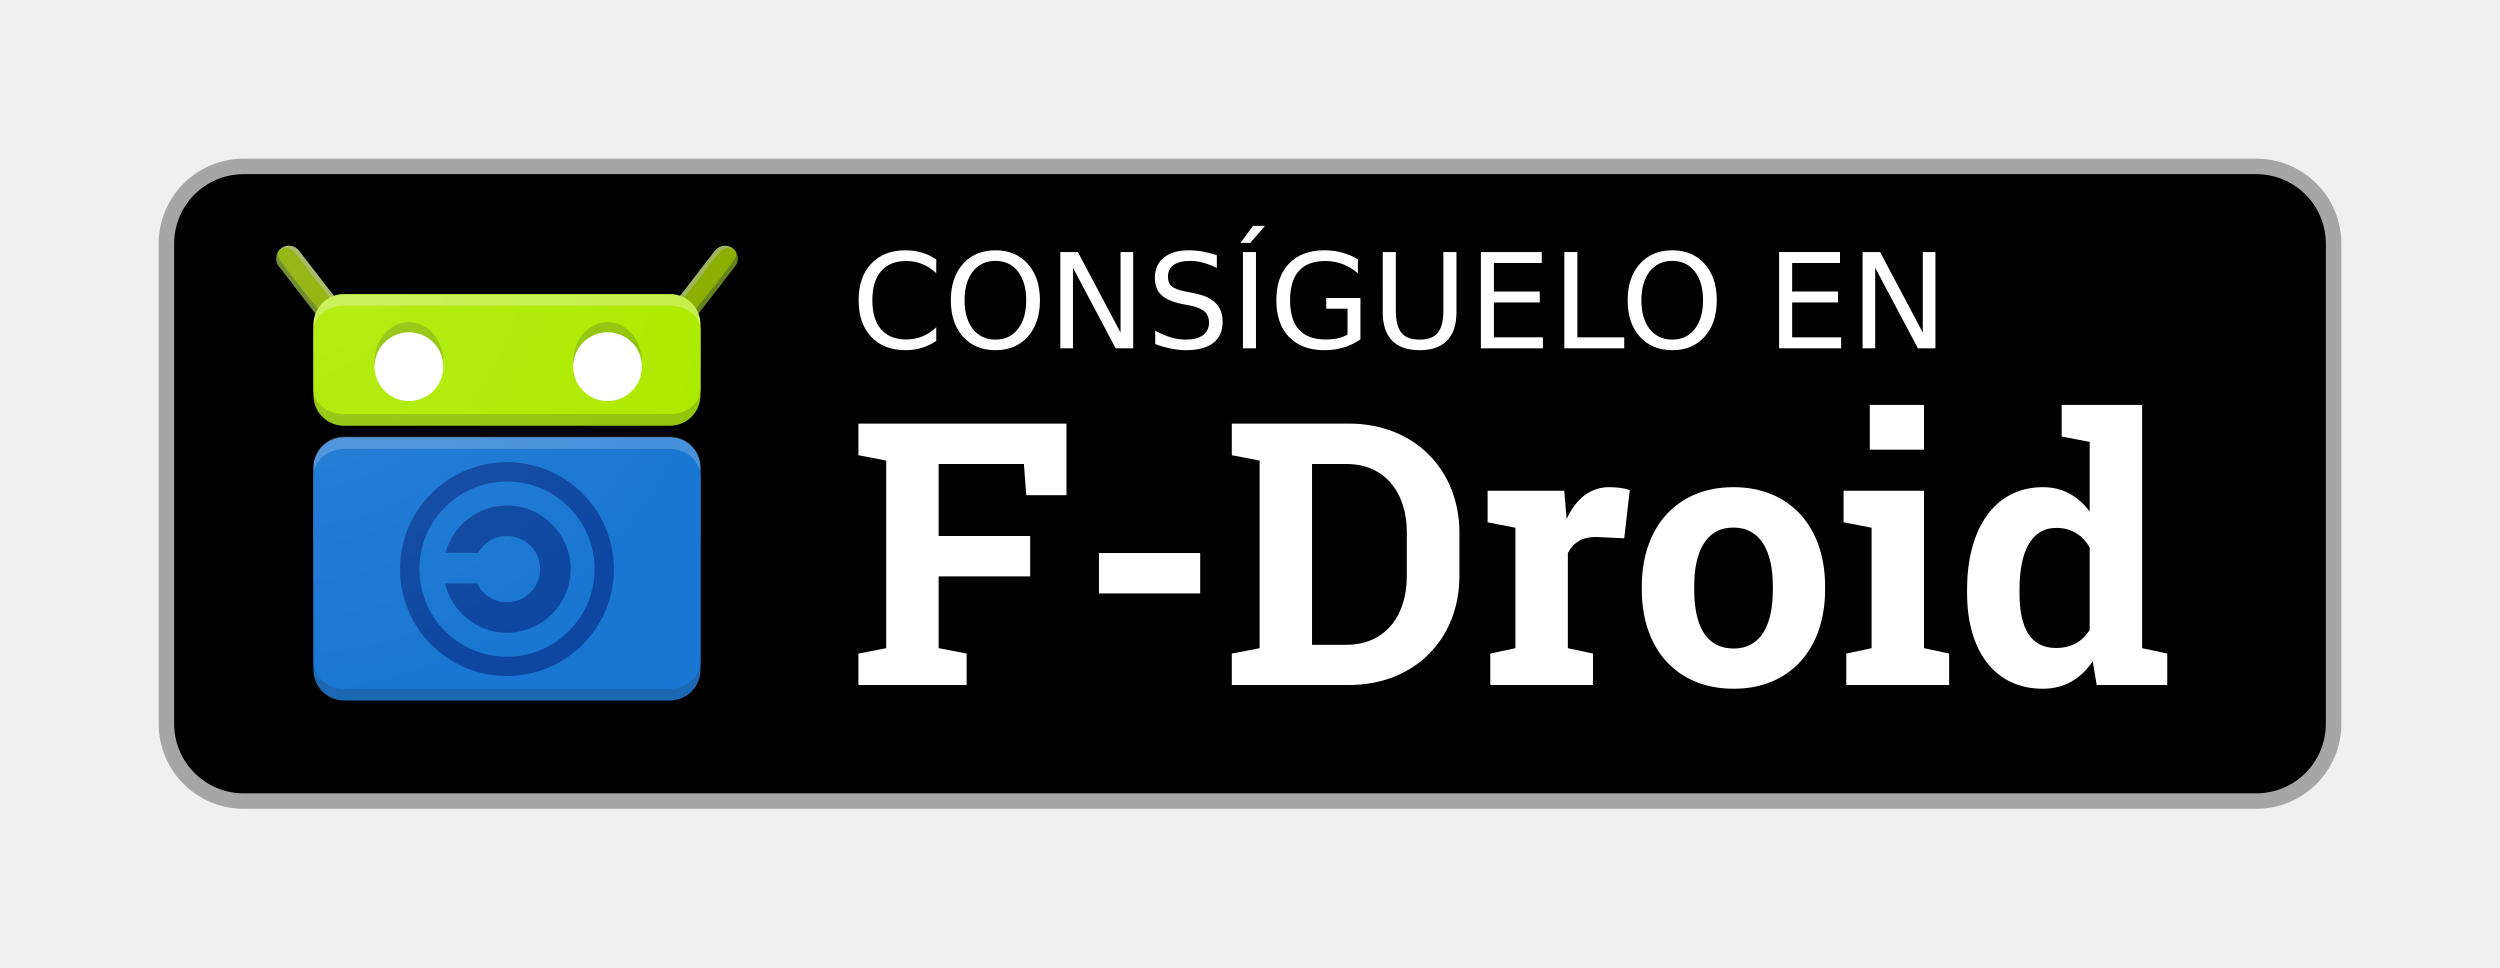
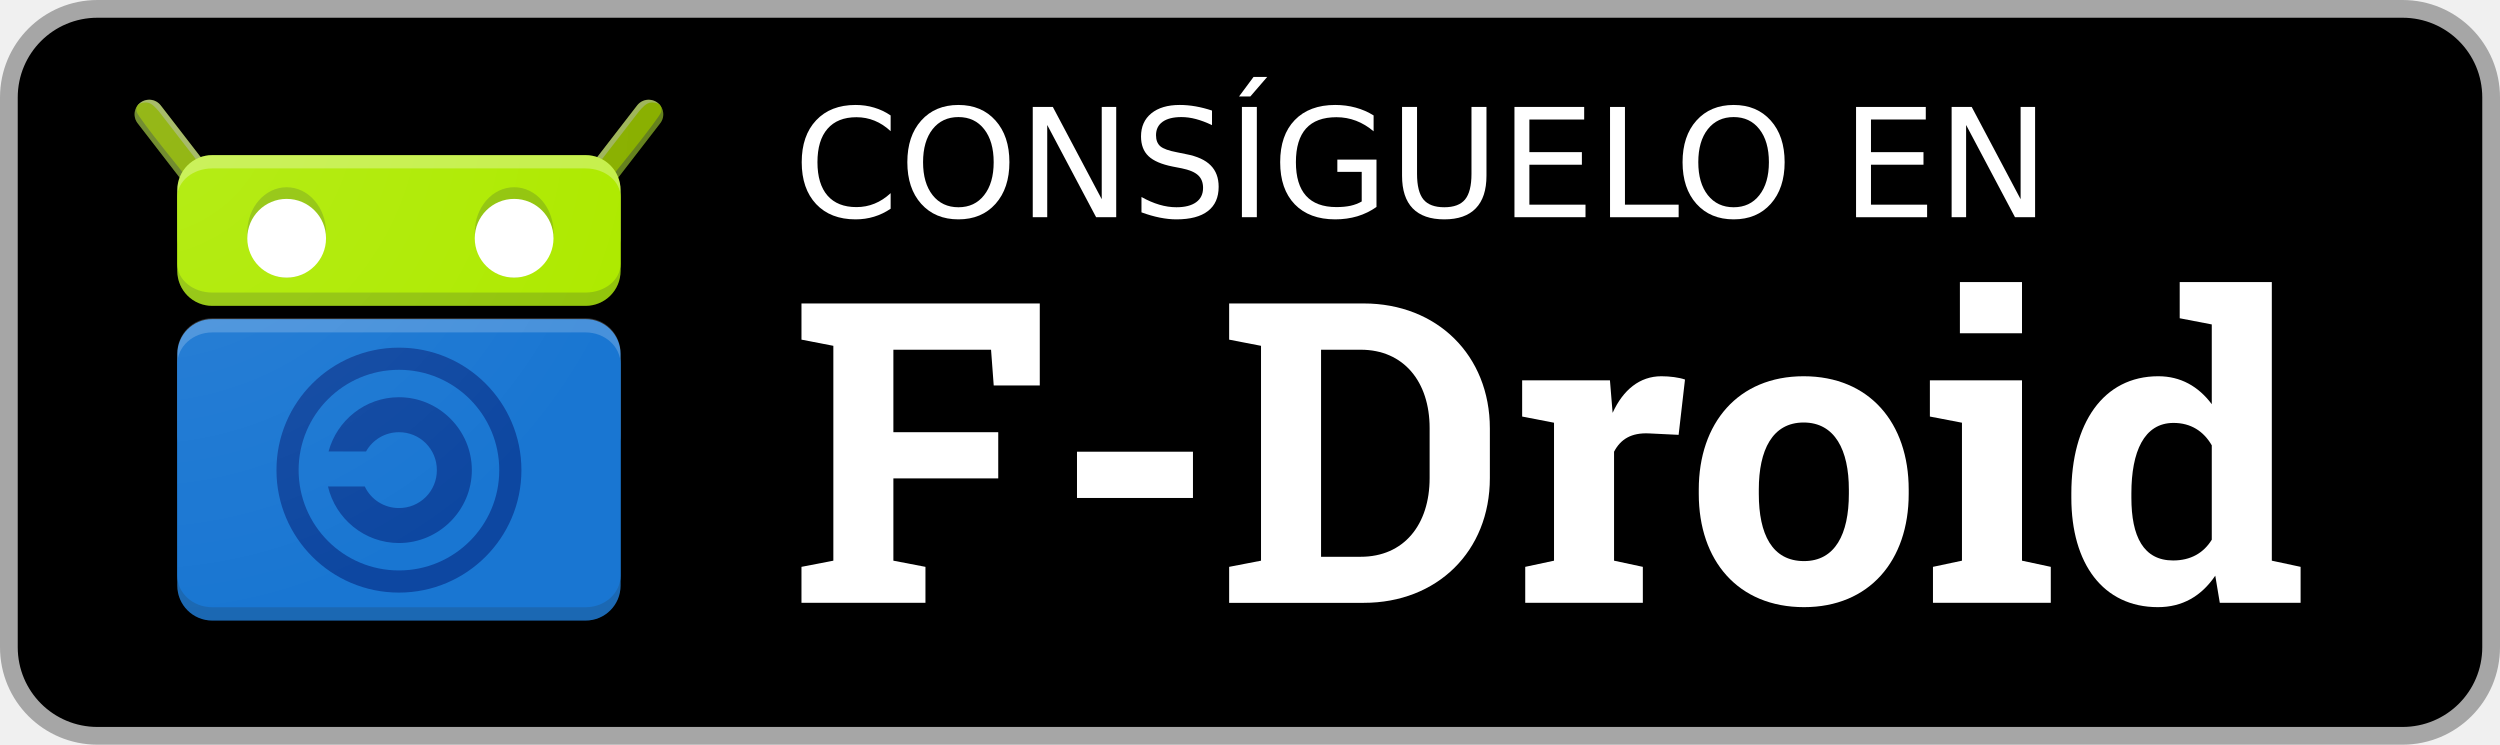
- <svg xmlns="http://www.w3.org/2000/svg" xmlns:xlink="http://www.w3.org/1999/xlink" width="646" height="250" version="1.1" id="svg78">
+ <svg xmlns="http://www.w3.org/2000/svg" xmlns:xlink="http://www.w3.org/1999/xlink" width="564" height="168" viewBox="41 41 564 168" version="1.1" id="svg78">
  <defs id="defs8">
    <radialGradient xlink:href="#a" id="b" cx="113" cy="-12.89" r="59.662" fx="113" fy="-12.89" gradientTransform="matrix(0 1.96105 -1.97781 0 254.507 78.763)" gradientUnits="userSpaceOnUse" />
    <linearGradient id="a">
      <stop offset="0" style="stop-color:#fff;stop-opacity:.098" id="stop3" />
      <stop offset="1" style="stop-color:#fff;stop-opacity:0" id="stop5" />
    </linearGradient>
  </defs>
  <g transform="translate(-289,-312.362)" id="g76">
    <path id="rect10" style="display:inline;overflow:visible;stroke:#a6a6a6;stroke-width:4;marker:none" d="m 352,355.362 h 520 c 11.08,0 20,8.92 20,20 v 124 c 0,11.08 -8.92,20 -20,20 H 352 c -11.08,0 -20,-8.92 -20,-20 v -124 c 0,-11.08 8.92,-20 20,-20 z" />
    <g aria-label="CONSÍGUELO EN" id="text14" style="font-size:12.395px;line-height:100%;font-family:'DejaVu Sans';-inkscape-font-specification:'DejaVu Sans';letter-spacing:0;word-spacing:0;display:inline;overflow:visible;fill:#ffffff;stroke-width:1px;marker:none">
      <path d="m 530.929,379.406 v 3.549 q -1.7,-1.583 -3.632,-2.366 -1.916,-0.783 -4.082,-0.783 -4.266,0 -6.532,2.616 -2.266,2.599 -2.266,7.532 0,4.915 2.266,7.531 2.266,2.599 6.532,2.599 2.166,0 4.082,-0.783 1.933,-0.783 3.632,-2.366 v 3.516 q -1.766,1.2 -3.749,1.8 -1.966,0.6 -4.166,0.6 -5.649,0 -8.898,-3.449 -3.249,-3.466 -3.249,-9.448 0,-5.999 3.249,-9.448 3.249,-3.466 8.898,-3.466 2.233,0 4.199,0.6 1.983,0.583 3.716,1.766 z" style="font-size:34.125px" id="path83" />
      <path d="m 546.225,379.773 q -3.666,0 -5.832,2.733 -2.149,2.733 -2.149,7.448 0,4.699 2.149,7.432 2.166,2.733 5.832,2.733 3.666,0 5.799,-2.733 2.149,-2.733 2.149,-7.432 0,-4.716 -2.149,-7.448 -2.133,-2.733 -5.799,-2.733 z m 0,-2.733 q 5.232,0 8.365,3.516 3.133,3.499 3.133,9.398 0,5.882 -3.133,9.398 -3.133,3.499 -8.365,3.499 -5.249,0 -8.398,-3.499 -3.133,-3.499 -3.133,-9.398 0,-5.899 3.133,-9.398 3.149,-3.516 8.398,-3.516 z" style="font-size:34.125px" id="path85" />
      <path d="m 562.988,377.49 h 4.532 l 11.031,20.812 v -20.812 h 3.266 V 402.367 H 577.284 L 566.254,381.555 V 402.367 h -3.266 z" style="font-size:34.125px" id="path87" />
      <path d="m 603.428,378.306 v 3.283 q -1.916,-0.916 -3.616,-1.366 -1.7,-0.45 -3.283,-0.45 -2.749,0 -4.249,1.066 -1.483,1.066 -1.483,3.033 0,1.65 0.983,2.499 1,0.833 3.766,1.35 l 2.033,0.417 q 3.766,0.716 5.549,2.533 1.8,1.8 1.8,4.832 0,3.616 -2.433,5.482 -2.416,1.866 -7.098,1.866 -1.766,0 -3.766,-0.4 -1.983,-0.4 -4.116,-1.183 v -3.466 q 2.05,1.15 4.016,1.733 1.966,0.583 3.866,0.583 2.883,0 4.449,-1.133 1.566,-1.133 1.566,-3.233 0,-1.833 -1.133,-2.866 -1.116,-1.033 -3.682,-1.55 l -2.05,-0.4 q -3.766,-0.75 -5.449,-2.349 -1.683,-1.6 -1.683,-4.449 0,-3.299 2.316,-5.199 2.333,-1.9 6.415,-1.9 1.75,0 3.566,0.317 1.816,0.317 3.716,0.95 z" style="font-size:34.125px" id="path89" />
      <path d="m 610.176,377.49 h 3.366 V 402.367 h -3.366 z m 2.616,-6.765 h 3.083 l -3.799,4.399 h -2.549 z" style="font-size:34.125px" id="path91" />
      <path d="m 637.203,398.818 v -6.682 h -5.499 v -2.766 h 8.831 v 10.681 q -1.95,1.383 -4.299,2.099 -2.349,0.7 -5.015,0.7 -5.832,0 -9.131,-3.399 -3.283,-3.416 -3.283,-9.498 0,-6.099 3.283,-9.498 3.299,-3.416 9.131,-3.416 2.433,0 4.616,0.6 2.199,0.6 4.049,1.766 v 3.582 q -1.866,-1.583 -3.966,-2.383 -2.099,-0.8 -4.416,-0.8 -4.566,0 -6.865,2.549 -2.283,2.549 -2.283,7.598 0,5.032 2.283,7.581 2.299,2.549 6.865,2.549 1.783,0 3.183,-0.3 1.4,-0.317 2.516,-0.966 z" style="font-size:34.125px" id="path93" />
      <path d="m 646.301,377.49 h 3.383 v 15.113 q 0,3.999 1.45,5.765 1.45,1.75 4.699,1.75 3.233,0 4.682,-1.75 1.45,-1.766 1.45,-5.765 v -15.113 h 3.383 v 15.53 q 0,4.865 -2.416,7.348 -2.399,2.483 -7.098,2.483 -4.716,0 -7.132,-2.483 -2.399,-2.483 -2.399,-7.348 z" style="font-size:34.125px" id="path95" />
      <path d="m 671.661,377.49 h 15.729 v 2.833 H 675.027 v 7.365 h 11.847 v 2.833 H 675.027 v 9.014 h 12.664 v 2.833 h -16.029 z" style="font-size:34.125px" id="path97" />
      <path d="m 693.223,377.49 h 3.366 v 22.045 h 12.114 v 2.833 h -15.48 z" style="font-size:34.125px" id="path99" />
      <path d="m 721.116,379.773 q -3.666,0 -5.832,2.733 -2.149,2.733 -2.149,7.448 0,4.699 2.149,7.432 2.166,2.733 5.832,2.733 3.666,0 5.799,-2.733 2.149,-2.733 2.149,-7.432 0,-4.716 -2.149,-7.448 -2.133,-2.733 -5.799,-2.733 z m 0,-2.733 q 5.232,0 8.365,3.516 3.133,3.499 3.133,9.398 0,5.882 -3.133,9.398 -3.133,3.499 -8.365,3.499 -5.249,0 -8.398,-3.499 -3.133,-3.499 -3.133,-9.398 0,-5.899 3.133,-9.398 3.149,-3.516 8.398,-3.516 z" style="font-size:34.125px" id="path101" />
      <path d="m 748.726,377.49 h 15.729 v 2.833 h -12.364 v 7.365 h 11.847 v 2.833 h -11.847 v 9.014 h 12.664 v 2.833 h -16.029 z" style="font-size:34.125px" id="path103" />
      <path d="m 770.287,377.49 h 4.532 l 11.031,20.812 v -20.812 h 3.266 V 402.367 h -4.532 L 773.553,381.555 V 402.367 h -3.266 z" style="font-size:34.125px" id="path105" />
    </g>
    <g aria-label="F-Droid" id="text18" style="font-weight:700;font-size:29.709px;line-height:100%;font-family:Rokkitt;-inkscape-font-specification:'Rokkitt Bold';letter-spacing:0;word-spacing:0;display:inline;overflow:visible;fill:#ffffff;stroke-width:1px;marker:none">
      <path d="m 510.811,481.243 v 8.118 h 27.971 v -8.118 l -7.236,-1.392 v -18.555 h 23.657 v -10.437 h -23.657 v -18.601 h 22.034 l 0.603,8.071 h 10.391 v -18.508 h -53.762 v 8.164 l 7.19,1.392 v 48.474 z" style="font-size:95px;line-height:100%;font-family:'Roboto Slab';-inkscape-font-specification:'Roboto Slab Bold'" id="path108" />
      <path d="m 599.131,465.704 v -10.437 h -26.162 v 10.437 z" style="font-size:95px;line-height:100%;font-family:'Roboto Slab';-inkscape-font-specification:'Roboto Slab Bold'" id="path110" />
      <path d="m 637.678,421.822 h -30.383 v 8.164 l 7.19,1.392 v 48.474 l -7.19,1.392 v 8.118 h 30.383 c 16.514,0 28.435,-11.597 28.435,-28.157 v -11.179 c 0,-16.514 -11.921,-28.203 -28.435,-28.203 z m -9.648,10.437 h 8.953 c 9.695,0 15.54,7.236 15.54,17.673 v 11.272 c 0,10.576 -5.845,17.766 -15.54,17.766 h -8.953 z" style="font-size:95px;line-height:100%;font-family:'Roboto Slab';-inkscape-font-specification:'Roboto Slab Bold'" id="path112" />
      <path d="m 674.092,481.243 v 8.118 h 26.533 v -8.118 l -6.494,-1.392 v -24.585 c 1.484,-2.83 3.896,-4.314 7.886,-4.128 l 6.68,0.325 1.438,-12.478 c -1.299,-0.464 -3.433,-0.742 -5.334,-0.742 -4.871,0 -8.628,3.062 -10.994,8.257 l -0.093,-1.113 -0.51,-6.216 h -19.807 v 8.164 l 7.19,1.392 v 31.125 z" style="font-size:95px;line-height:100%;font-family:'Roboto Slab';-inkscape-font-specification:'Roboto Slab Bold'" id="path114" />
      <path d="m 713.242,463.802 v 0.974 c 0,15.076 8.86,25.559 23.75,25.559 14.705,0 23.611,-10.483 23.611,-25.559 v -0.974 c 0,-15.029 -8.86,-25.559 -23.704,-25.559 -14.797,0 -23.657,10.576 -23.657,25.559 z m 13.545,0.974 v -0.974 c 0,-8.906 3.062,-15.122 10.112,-15.122 7.051,0 10.205,6.216 10.205,15.122 v 0.974 c 0,9.092 -3.108,15.168 -10.112,15.168 -7.19,0 -10.205,-6.03 -10.205,-15.168 z" style="font-size:95px;line-height:100%;font-family:'Roboto Slab';-inkscape-font-specification:'Roboto Slab Bold'" id="path116" />
      <path d="M 786.162,428.548 V 416.998 H 772.153 V 428.548 Z m -20.085,52.695 v 8.118 h 26.58 v -8.118 l -6.494,-1.392 v -40.681 h -20.781 v 8.164 l 7.236,1.392 v 31.125 z" style="font-size:95px;line-height:100%;font-family:'Roboto Slab';-inkscape-font-specification:'Roboto Slab Bold'" id="path118" />
      <path d="m 829.766,483.238 1.02,6.123 h 18.23 v -8.118 l -6.494,-1.392 v -62.854 h -20.781 v 8.164 l 7.236,1.392 v 17.998 c -3.015,-4.036 -7.051,-6.309 -12.061,-6.309 -12.432,0 -19.622,10.623 -19.622,26.44 v 0.974 c 0,14.844 7.144,24.678 19.529,24.678 5.52,0 9.788,-2.458 12.942,-7.097 z m -18.926,-17.581 v -0.974 c 0,-9.463 2.876,-15.911 9.509,-15.911 3.896,0 6.772,1.855 8.628,5.056 v 21.291 c -1.855,3.015 -4.778,4.685 -8.721,4.685 -6.68,0 -9.416,-5.381 -9.416,-14.148 z" style="font-size:95px;line-height:100%;font-family:'Roboto Slab';-inkscape-font-specification:'Roboto Slab Bold'" id="path120" />
    </g>
    <path d="m 2.589,1006.862 4.25,5.5" style="fill:#8ab000;fill-opacity:1;fill-rule:evenodd;stroke:#769616;stroke-width:2.5;stroke-linecap:round;stroke-linejoin:miter;stroke-miterlimit:4;stroke-dasharray:none;stroke-opacity:1" transform="matrix(-2.63159,0,0,2.63157,483.158,-2270.475)" id="path20" />
    <path d="m 2.611,1005.61 c -0.453,0.011 -0.761,0.188 -0.98,0.448 2.027,2.409 2.368,2.792 5.135,6.221 1.02,1.32 2.082,0.638 1.062,-0.681 l -4.25,-5.5 a 1.24,1.24 0 0 0 -0.967,-0.489" style="color:#000000;font-style:normal;font-variant:normal;font-weight:400;font-stretch:normal;font-size:medium;line-height:normal;font-family:sans-serif;text-indent:0;text-align:start;text-decoration:none;text-decoration-line:none;text-decoration-style:solid;text-decoration-color:#000000;letter-spacing:normal;word-spacing:normal;text-transform:none;writing-mode:lr-tb;direction:ltr;baseline-shift:baseline;text-anchor:start;white-space:normal;clip-rule:nonzero;display:inline;overflow:visible;visibility:visible;opacity:1;isolation:auto;mix-blend-mode:normal;color-interpolation:sRGB;color-interpolation-filters:linearRGB;solid-color:#000000;solid-opacity:1;fill:#ffffff;fill-opacity:0.298;fill-rule:evenodd;stroke:none;stroke-width:2.5;stroke-linecap:round;stroke-linejoin:miter;stroke-miterlimit:4;stroke-dasharray:none;stroke-dashoffset:0;stroke-opacity:1;color-rendering:auto;image-rendering:auto;shape-rendering:auto;text-rendering:auto" transform="matrix(-2.63159,0,0,2.63157,483.158,-2270.475)" id="path22" />
    <path d="m 1.622,1006.07 a 1.25,1.25 0 0 0 -0.022,1.557 l 4.25,5.5 c 1.02,1.319 1.15,-0.613 1.15,-0.613 0,0 -3.735,-4.51 -5.378,-6.443" style="color:#000000;font-style:normal;font-variant:normal;font-weight:400;font-stretch:normal;font-size:medium;line-height:normal;font-family:sans-serif;text-indent:0;text-align:start;text-decoration:none;text-decoration-line:none;text-decoration-style:solid;text-decoration-color:#000000;letter-spacing:normal;word-spacing:normal;text-transform:none;writing-mode:lr-tb;direction:ltr;baseline-shift:baseline;text-anchor:start;white-space:normal;clip-rule:nonzero;display:inline;overflow:visible;visibility:visible;opacity:1;isolation:auto;mix-blend-mode:normal;color-interpolation:sRGB;color-interpolation-filters:linearRGB;solid-color:#000000;solid-opacity:1;fill:#263238;fill-opacity:0.2;fill-rule:evenodd;stroke:none;stroke-width:2.5;stroke-linecap:round;stroke-linejoin:miter;stroke-miterlimit:4;stroke-dasharray:none;stroke-dashoffset:0;stroke-opacity:1;color-rendering:auto;image-rendering:auto;shape-rendering:auto;text-rendering:auto" transform="matrix(-2.63159,0,0,2.63157,483.158,-2270.475)" id="path24" />
    <path d="m 2.338,1005.844 c -0.438,0 -0.96,0.142 -0.824,0.799 0.103,0.501 4.66,6.074 4.66,6.074 1.02,1.32 2.494,0.677 1.474,-0.642 l -4.234,-5.473 c -0.26,-0.29 -0.608,-0.744 -1.076,-0.758" style="color:#000000;font-style:normal;font-variant:normal;font-weight:400;font-stretch:normal;font-size:medium;line-height:normal;font-family:sans-serif;text-indent:0;text-align:start;text-decoration:none;text-decoration-line:none;text-decoration-style:solid;text-decoration-color:#000000;letter-spacing:normal;word-spacing:normal;text-transform:none;writing-mode:lr-tb;direction:ltr;baseline-shift:baseline;text-anchor:start;white-space:normal;clip-rule:nonzero;display:inline;overflow:visible;visibility:visible;opacity:1;isolation:auto;mix-blend-mode:normal;color-interpolation:sRGB;color-interpolation-filters:linearRGB;solid-color:#000000;solid-opacity:1;fill:#8ab000;fill-opacity:1;fill-rule:evenodd;stroke:none;stroke-width:2.5;stroke-linecap:round;stroke-linejoin:miter;stroke-miterlimit:4;stroke-dasharray:none;stroke-dashoffset:0;stroke-opacity:1;color-rendering:auto;image-rendering:auto;shape-rendering:auto;text-rendering:auto" transform="matrix(-2.63159,0,0,2.63157,483.158,-2270.475)" id="path26" />
    <path d="m 2.589,1006.862 4.25,5.5" style="fill:#8ab000;fill-opacity:1;fill-rule:evenodd;stroke:#769616;stroke-width:2.5;stroke-linecap:round;stroke-linejoin:miter;stroke-miterlimit:4;stroke-dasharray:none;stroke-opacity:1" transform="matrix(2.63159,0,0,2.63157,356.842,-2270.475)" id="path28" />
    <path d="m 2.611,1005.61 c -0.453,0.011 -0.761,0.188 -0.98,0.448 2.027,2.409 2.368,2.792 5.135,6.221 1.02,1.32 2.082,0.638 1.062,-0.681 l -4.25,-5.5 a 1.24,1.24 0 0 0 -0.967,-0.489" style="color:#000000;font-style:normal;font-variant:normal;font-weight:400;font-stretch:normal;font-size:medium;line-height:normal;font-family:sans-serif;text-indent:0;text-align:start;text-decoration:none;text-decoration-line:none;text-decoration-style:solid;text-decoration-color:#000000;letter-spacing:normal;word-spacing:normal;text-transform:none;writing-mode:lr-tb;direction:ltr;baseline-shift:baseline;text-anchor:start;white-space:normal;clip-rule:nonzero;display:inline;overflow:visible;visibility:visible;opacity:1;isolation:auto;mix-blend-mode:normal;color-interpolation:sRGB;color-interpolation-filters:linearRGB;solid-color:#000000;solid-opacity:1;fill:#ffffff;fill-opacity:0.298;fill-rule:evenodd;stroke:none;stroke-width:2.5;stroke-linecap:round;stroke-linejoin:miter;stroke-miterlimit:4;stroke-dasharray:none;stroke-dashoffset:0;stroke-opacity:1;color-rendering:auto;image-rendering:auto;shape-rendering:auto;text-rendering:auto" transform="matrix(2.63159,0,0,2.63157,356.842,-2270.475)" id="path30" />
    <path d="m 1.622,1006.07 a 1.25,1.25 0 0 0 -0.022,1.557 l 4.25,5.5 c 1.02,1.319 1.15,-0.613 1.15,-0.613 0,0 -3.735,-4.51 -5.378,-6.443" style="color:#000000;font-style:normal;font-variant:normal;font-weight:400;font-stretch:normal;font-size:medium;line-height:normal;font-family:sans-serif;text-indent:0;text-align:start;text-decoration:none;text-decoration-line:none;text-decoration-style:solid;text-decoration-color:#000000;letter-spacing:normal;word-spacing:normal;text-transform:none;writing-mode:lr-tb;direction:ltr;baseline-shift:baseline;text-anchor:start;white-space:normal;clip-rule:nonzero;display:inline;overflow:visible;visibility:visible;opacity:1;isolation:auto;mix-blend-mode:normal;color-interpolation:sRGB;color-interpolation-filters:linearRGB;solid-color:#000000;solid-opacity:1;fill:#263238;fill-opacity:0.2;fill-rule:evenodd;stroke:none;stroke-width:2.5;stroke-linecap:round;stroke-linejoin:miter;stroke-miterlimit:4;stroke-dasharray:none;stroke-dashoffset:0;stroke-opacity:1;color-rendering:auto;image-rendering:auto;shape-rendering:auto;text-rendering:auto" transform="matrix(2.63159,0,0,2.63157,356.842,-2270.475)" id="path32" />
    <path d="m 2.338,1005.844 c -0.438,0 -0.96,0.142 -0.824,0.799 0.103,0.501 4.66,6.074 4.66,6.074 1.02,1.32 2.494,0.677 1.474,-0.642 l -4.234,-5.473 c -0.26,-0.29 -0.608,-0.744 -1.076,-0.758" style="color:#000000;font-style:normal;font-variant:normal;font-weight:400;font-stretch:normal;font-size:medium;line-height:normal;font-family:sans-serif;text-indent:0;text-align:start;text-decoration:none;text-decoration-line:none;text-decoration-style:solid;text-decoration-color:#000000;letter-spacing:normal;word-spacing:normal;text-transform:none;writing-mode:lr-tb;direction:ltr;baseline-shift:baseline;text-anchor:start;white-space:normal;clip-rule:nonzero;display:inline;overflow:visible;visibility:visible;opacity:1;isolation:auto;mix-blend-mode:normal;color-interpolation:sRGB;color-interpolation-filters:linearRGB;solid-color:#000000;solid-opacity:1;fill:#8ab000;fill-opacity:1;fill-rule:evenodd;stroke:none;stroke-width:2.5;stroke-linecap:round;stroke-linejoin:miter;stroke-miterlimit:4;stroke-dasharray:none;stroke-dashoffset:0;stroke-opacity:1;color-rendering:auto;image-rendering:auto;shape-rendering:auto;text-rendering:auto" transform="matrix(2.63159,0,0,2.63157,356.842,-2270.475)" id="path34" />
    <g transform="matrix(2.63159,0,0,2.63157,467.369,-2270.475)" id="g44">
      <path id="rect36" style="opacity:1;fill:#aeea00;stroke-width:3;stroke-linecap:round;stroke-miterlimit:3" d="m -34,1010.36 h 32 c 1.662,0 3,1.338 3,3 v 6.92 c 0,1.662 -1.338,3 -3,3 h -32 c -1.662,0 -3,-1.338 -3,-3 v -6.92 c 0,-1.662 1.338,-3 3,-3 z" />
      <path id="rect38" style="opacity:1;fill:#263238;fill-opacity:0.2;stroke-width:3;stroke-linecap:round;stroke-miterlimit:3" d="m -34,1013.279 h 32 c 1.662,0 3,1.338 3,3 v 4 c 0,1.662 -1.338,3 -3,3 h -32 c -1.662,0 -3,-1.338 -3,-3 v -4 c 0,-1.662 1.338,-3 3,-3 z" />
      <path id="rect40" style="opacity:1;fill:#ffffff;fill-opacity:0.298;stroke-width:3;stroke-linecap:round;stroke-miterlimit:3" d="m -34,1010.362 h 32 c 1.662,0 3,1.338 3,3 v 4 c 0,1.662 -1.338,3 -3,3 h -32 c -1.662,0 -3,-1.338 -3,-3 v -4 c 0,-1.662 1.338,-3 3,-3 z" />
      <path id="rect42" style="opacity:1;fill:#aeea00;stroke-width:3;stroke-linecap:round;stroke-miterlimit:3" d="m -34,1011.5 h 32 c 1.662,0 3,1.095 3,2.456 v 5.729 c 0,1.361 -1.338,2.456 -3,2.456 h -32 c -1.662,0 -3,-1.095 -3,-2.456 v -5.729 c 0,-1.361 1.338,-2.456 3,-2.456 z" />
    </g>
    <g transform="matrix(2.63159,0,0,2.63157,356.842,-2270.745)" id="g54">
      <path id="rect46" style="opacity:1;fill:#1976d2;stroke-width:3;stroke-linecap:round;stroke-miterlimit:3" d="m 8,1024.522 h 32 c 1.662,0 3,1.338 3,3 v 19.84 c 0,1.662 -1.338,3 -3,3 H 8 c -1.662,0 -3,-1.338 -3,-3 v -19.84 c 0,-1.662 1.338,-3 3,-3 z" />
      <path id="rect48" style="opacity:1;fill:#263238;fill-opacity:0.2;stroke-width:3;stroke-linecap:round;stroke-miterlimit:3" d="m 8,1037.362 h 32 c 1.662,0 3,1.338 3,3 v 7 c 0,1.662 -1.338,3 -3,3 H 8 c -1.662,0 -3,-1.338 -3,-3 v -7 c 0,-1.662 1.338,-3 3,-3 z" />
      <path id="rect50" style="opacity:1;fill:#ffffff;fill-opacity:0.2;stroke-width:3;stroke-linecap:round;stroke-miterlimit:3" d="m 8,1024.442 h 32 c 1.662,0 3,1.338 3,3 v 7 c 0,1.662 -1.338,3 -3,3 H 8 c -1.662,0 -3,-1.338 -3,-3 v -7 c 0,-1.662 1.338,-3 3,-3 z" />
      <path id="rect52" style="opacity:1;fill:#1976d2;stroke-width:3;stroke-linecap:round;stroke-miterlimit:3" d="m 8,1025.662 h 32 c 1.662,0 3,1.212 3,2.718 v 18.124 c 0,1.506 -1.338,2.718 -3,2.718 H 8 c -1.662,0 -3,-1.212 -3,-2.718 v -18.124 c 0,-1.506 1.338,-2.718 3,-2.718 z" />
    </g>
    <g transform="matrix(2.63159,0,0,2.63157,356.842,396.264)" id="g60">
      <path d="m 24,17.75 c -2.88,0 -5.32,1.985 -6.033,4.65 H 21.18 A 3.22,3.22 0 0 1 24,20.75 3.23,3.23 0 0 1 27.25,24 3.23,3.23 0 0 1 24,27.25 3.22,3.22 0 0 1 21.07,25.4 h -3.154 c 0.642,2.766 3.132,4.85 6.084,4.85 3.434,0 6.25,-2.816 6.25,-6.25 0,-3.434 -2.816,-6.25 -6.25,-6.25" style="color:#000000;font-style:normal;font-variant:normal;font-weight:400;font-stretch:normal;font-size:medium;line-height:normal;font-family:sans-serif;text-indent:0;text-align:start;text-decoration:none;text-decoration-line:none;text-decoration-style:solid;text-decoration-color:#000000;letter-spacing:normal;word-spacing:normal;text-transform:none;writing-mode:lr-tb;direction:ltr;baseline-shift:baseline;text-anchor:start;white-space:normal;clip-rule:nonzero;display:inline;overflow:visible;visibility:visible;opacity:1;isolation:auto;mix-blend-mode:normal;color-interpolation:sRGB;color-interpolation-filters:linearRGB;solid-color:#000000;solid-opacity:1;fill:#0d47a1;fill-opacity:1;fill-rule:nonzero;stroke:none;stroke-width:3;stroke-linecap:round;stroke-linejoin:miter;stroke-miterlimit:4;stroke-dasharray:none;stroke-dashoffset:0;stroke-opacity:1;color-rendering:auto;image-rendering:auto;shape-rendering:auto;text-rendering:auto" id="path56" />
      <path id="circle58" style="opacity:1;fill:none;fill-opacity:0.404;stroke:#0d47a1;stroke-width:1.9;stroke-linecap:round" d="M 33.55,24 A 9.55,9.55 0 0 1 24,33.55 9.55,9.55 0 0 1 14.45,24 9.55,9.55 0 0 1 24,14.45 9.55,9.55 0 0 1 33.55,24 Z" />
    </g>
    <g transform="matrix(2.63159,0,0,2.63157,356.842,-2269.159)" id="g66">
      <path id="ellipse62" style="opacity:1;fill:#263238;fill-opacity:0.2;stroke-width:1.9;stroke-linecap:round;stroke-opacity:0.697" d="m 17.75,1016.487 a 3.375,3.875 0 0 1 -3.375,3.875 3.375,3.875 0 0 1 -3.375,-3.875 3.375,3.875 0 0 1 3.375,-3.875 3.375,3.875 0 0 1 3.375,3.875 z" />
      <path id="circle64" style="opacity:1;fill:#ffffff;stroke-width:1.9;stroke-linecap:round;stroke-opacity:0.697" d="m 17.75,1016.987 a 3.375,3.375 0 0 1 -3.375,3.375 3.375,3.375 0 0 1 -3.375,-3.375 3.375,3.375 0 0 1 3.375,-3.375 3.375,3.375 0 0 1 3.375,3.375 z" />
    </g>
    <g transform="matrix(2.63159,0,0,2.63157,408.158,-2269.159)" id="g72">
      <path id="ellipse68" style="opacity:1;fill:#263238;fill-opacity:0.2;stroke-width:1.9;stroke-linecap:round;stroke-opacity:0.697" d="m 17.75,1016.487 a 3.375,3.875 0 0 1 -3.375,3.875 3.375,3.875 0 0 1 -3.375,-3.875 3.375,3.875 0 0 1 3.375,-3.875 3.375,3.875 0 0 1 3.375,3.875 z" />
      <path id="circle70" style="opacity:1;fill:#ffffff;stroke-width:1.9;stroke-linecap:round;stroke-opacity:0.697" d="m 17.75,1016.987 a 3.375,3.375 0 0 1 -3.375,3.375 3.375,3.375 0 0 1 -3.375,-3.375 3.375,3.375 0 0 1 3.375,-3.375 3.375,3.375 0 0 1 3.375,3.375 z" />
    </g>
    <path d="m 282.715,299.835 a 3.29,3.29 0 0 0 -2.662,5.336 l 9.474,12.261 A 7.9,7.9 0 0 0 289,320.257 v 18.21 a 7.877,7.877 0 0 0 7.895,7.895 h 84.21 A 7.877,7.877 0 0 0 389,338.468 v -18.211 c 0,-0.999 -0.19,-1.949 -0.525,-2.826 l 9.472,-12.26 a 3.29,3.29 0 0 0 -2.433,-5.334 3.29,3.29 0 0 0 -2.772,1.31 l -9.013,11.666 a 7.9,7.9 0 0 0 -2.624,-0.45 h -84.21 c -0.922,0 -1.8,0.163 -2.622,0.45 l -9.015,-11.666 a 3.29,3.29 0 0 0 -2.543,-1.312 m 14.18,49.527 A 7.877,7.877 0 0 0 289,357.257 v 52.21 a 7.877,7.877 0 0 0 7.895,7.895 h 84.21 A 7.877,7.877 0 0 0 389,409.468 v -52.211 a 7.877,7.877 0 0 0 -7.895,-7.895 z" style="color:#000000;font-style:normal;font-variant:normal;font-weight:400;font-stretch:normal;font-size:medium;line-height:normal;font-family:sans-serif;text-indent:0;text-align:start;text-decoration:none;text-decoration-line:none;text-decoration-style:solid;text-decoration-color:#000000;letter-spacing:normal;word-spacing:normal;text-transform:none;writing-mode:lr-tb;direction:ltr;baseline-shift:baseline;text-anchor:start;white-space:normal;clip-rule:nonzero;display:inline;overflow:visible;visibility:visible;opacity:1;isolation:auto;mix-blend-mode:normal;color-interpolation:sRGB;color-interpolation-filters:linearRGB;solid-color:#000000;solid-opacity:1;fill:url(#b);fill-opacity:1;fill-rule:evenodd;stroke:none;stroke-width:6.579;stroke-linecap:round;stroke-linejoin:miter;stroke-miterlimit:4;stroke-dasharray:none;stroke-dashoffset:0;stroke-opacity:1;color-rendering:auto;image-rendering:auto;shape-rendering:auto;text-rendering:auto" transform="translate(81,76)" id="path74" />
  </g>
</svg>
